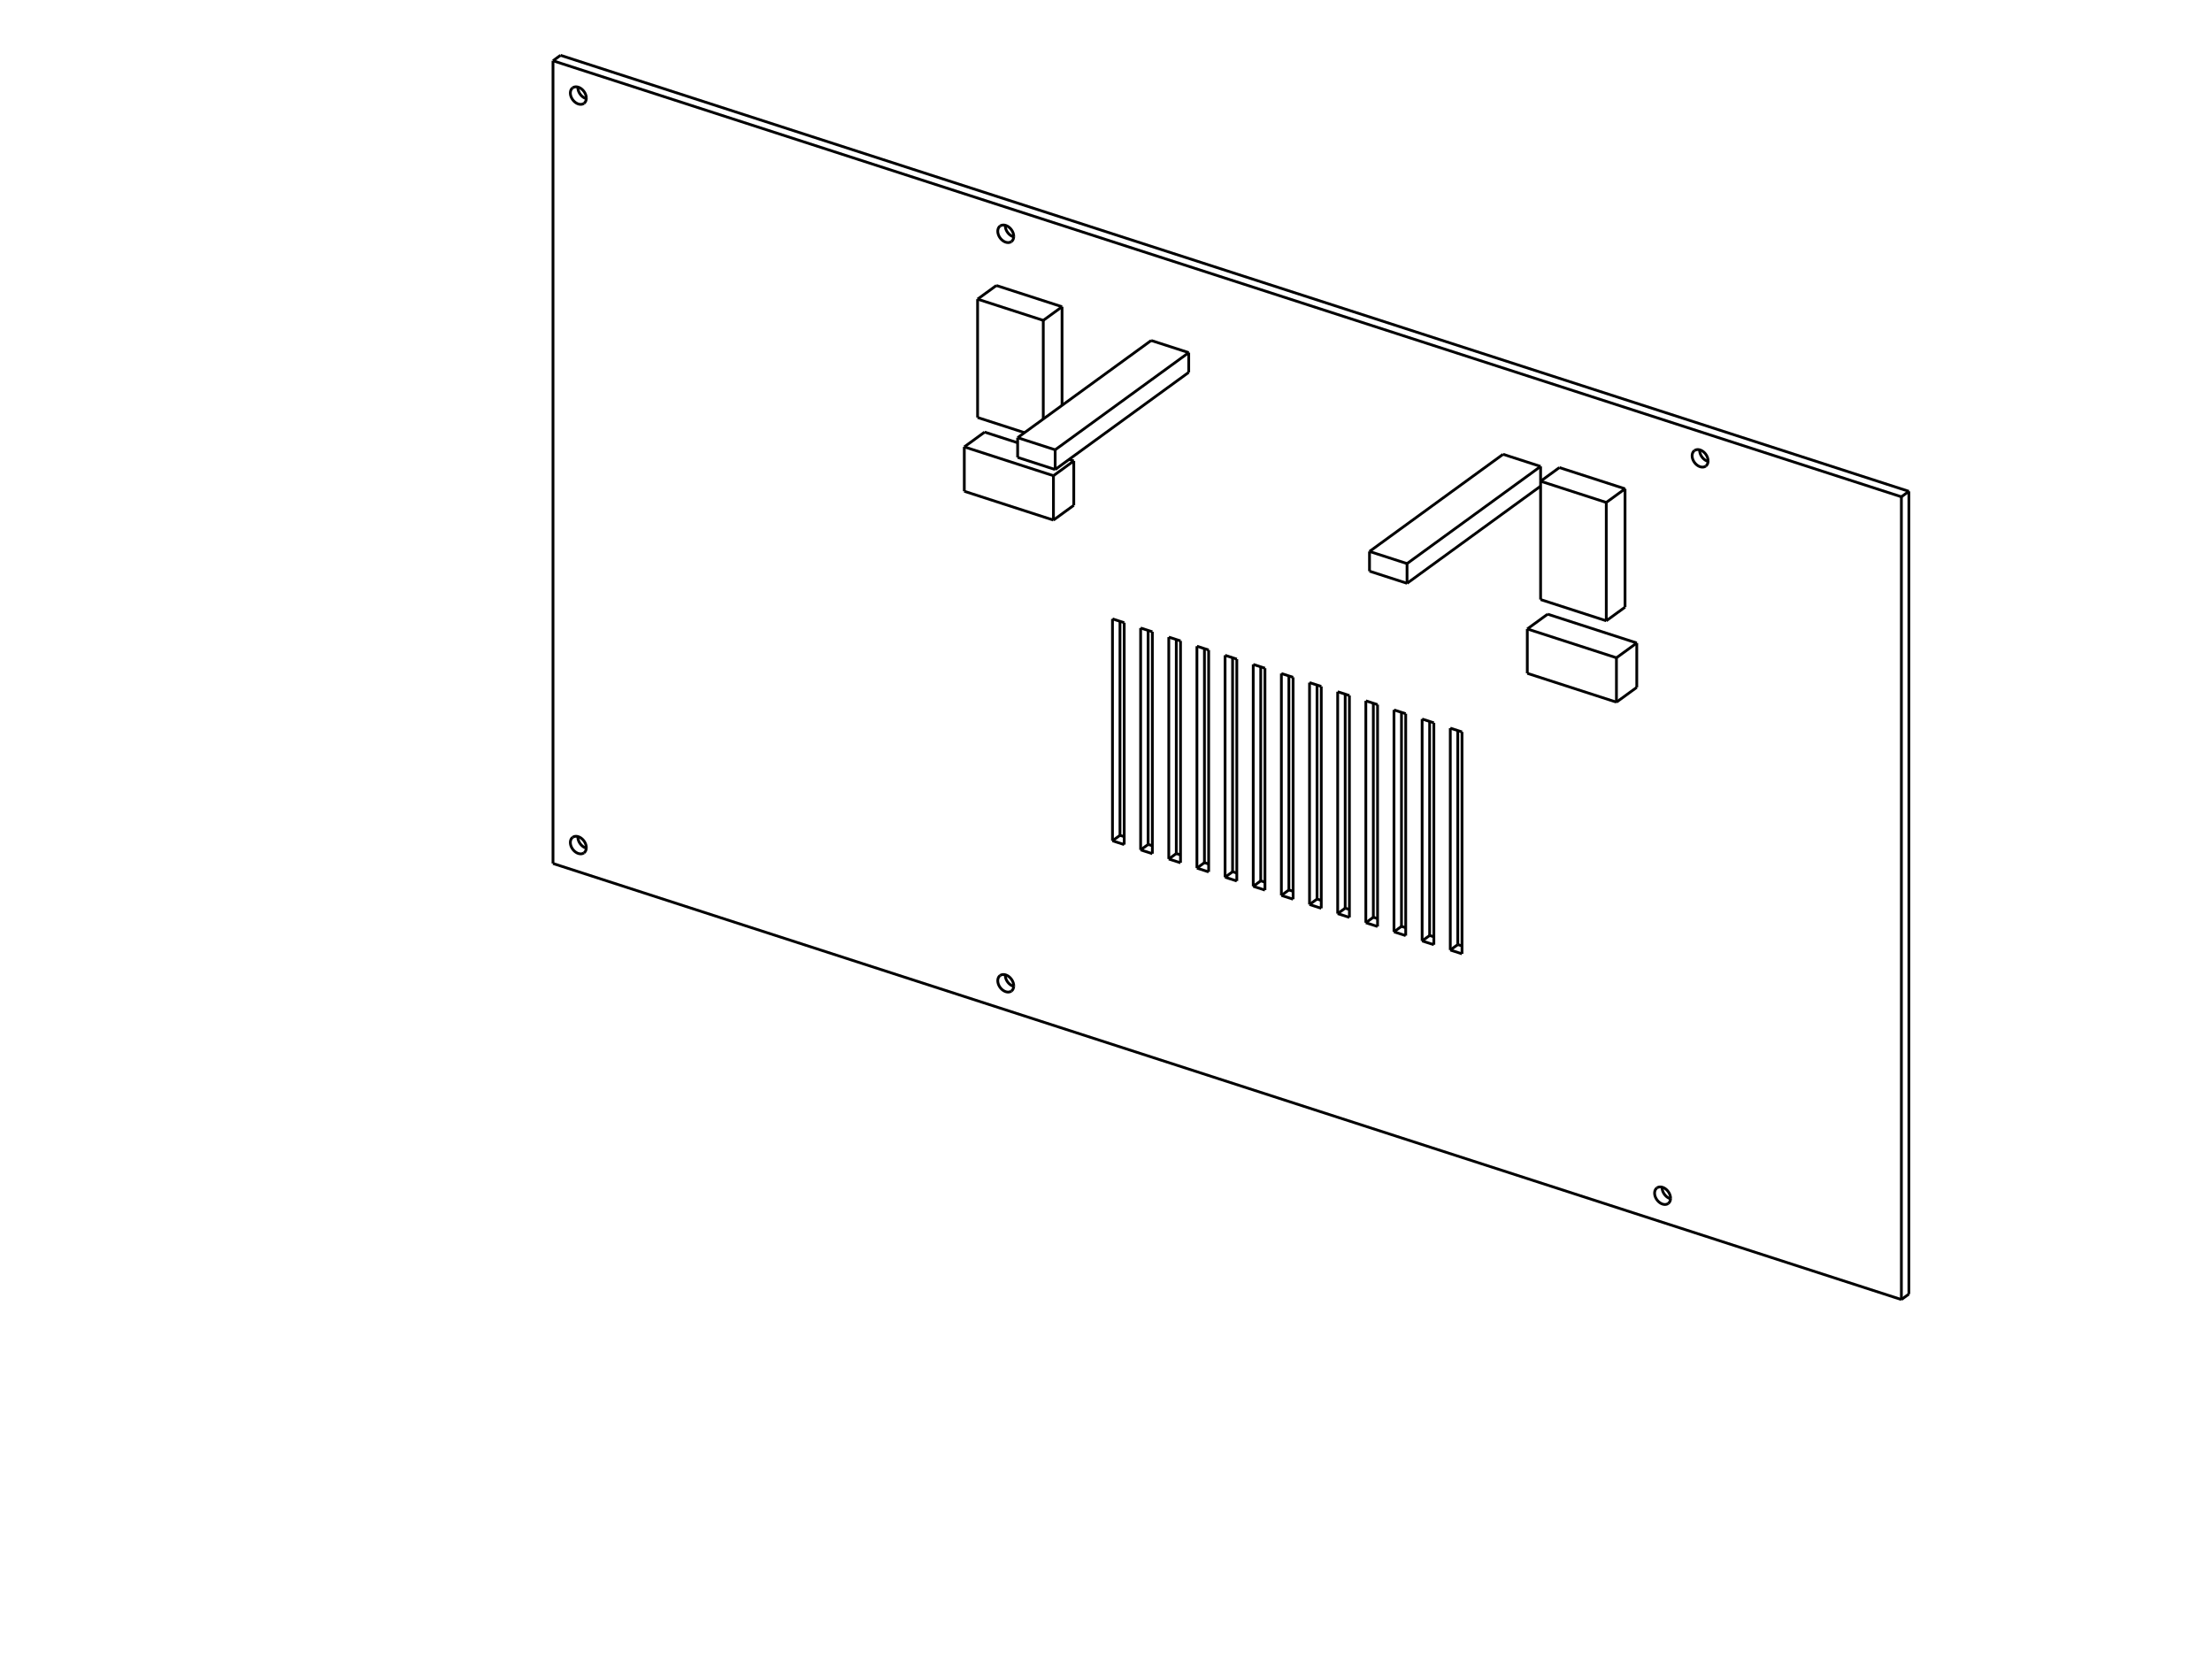
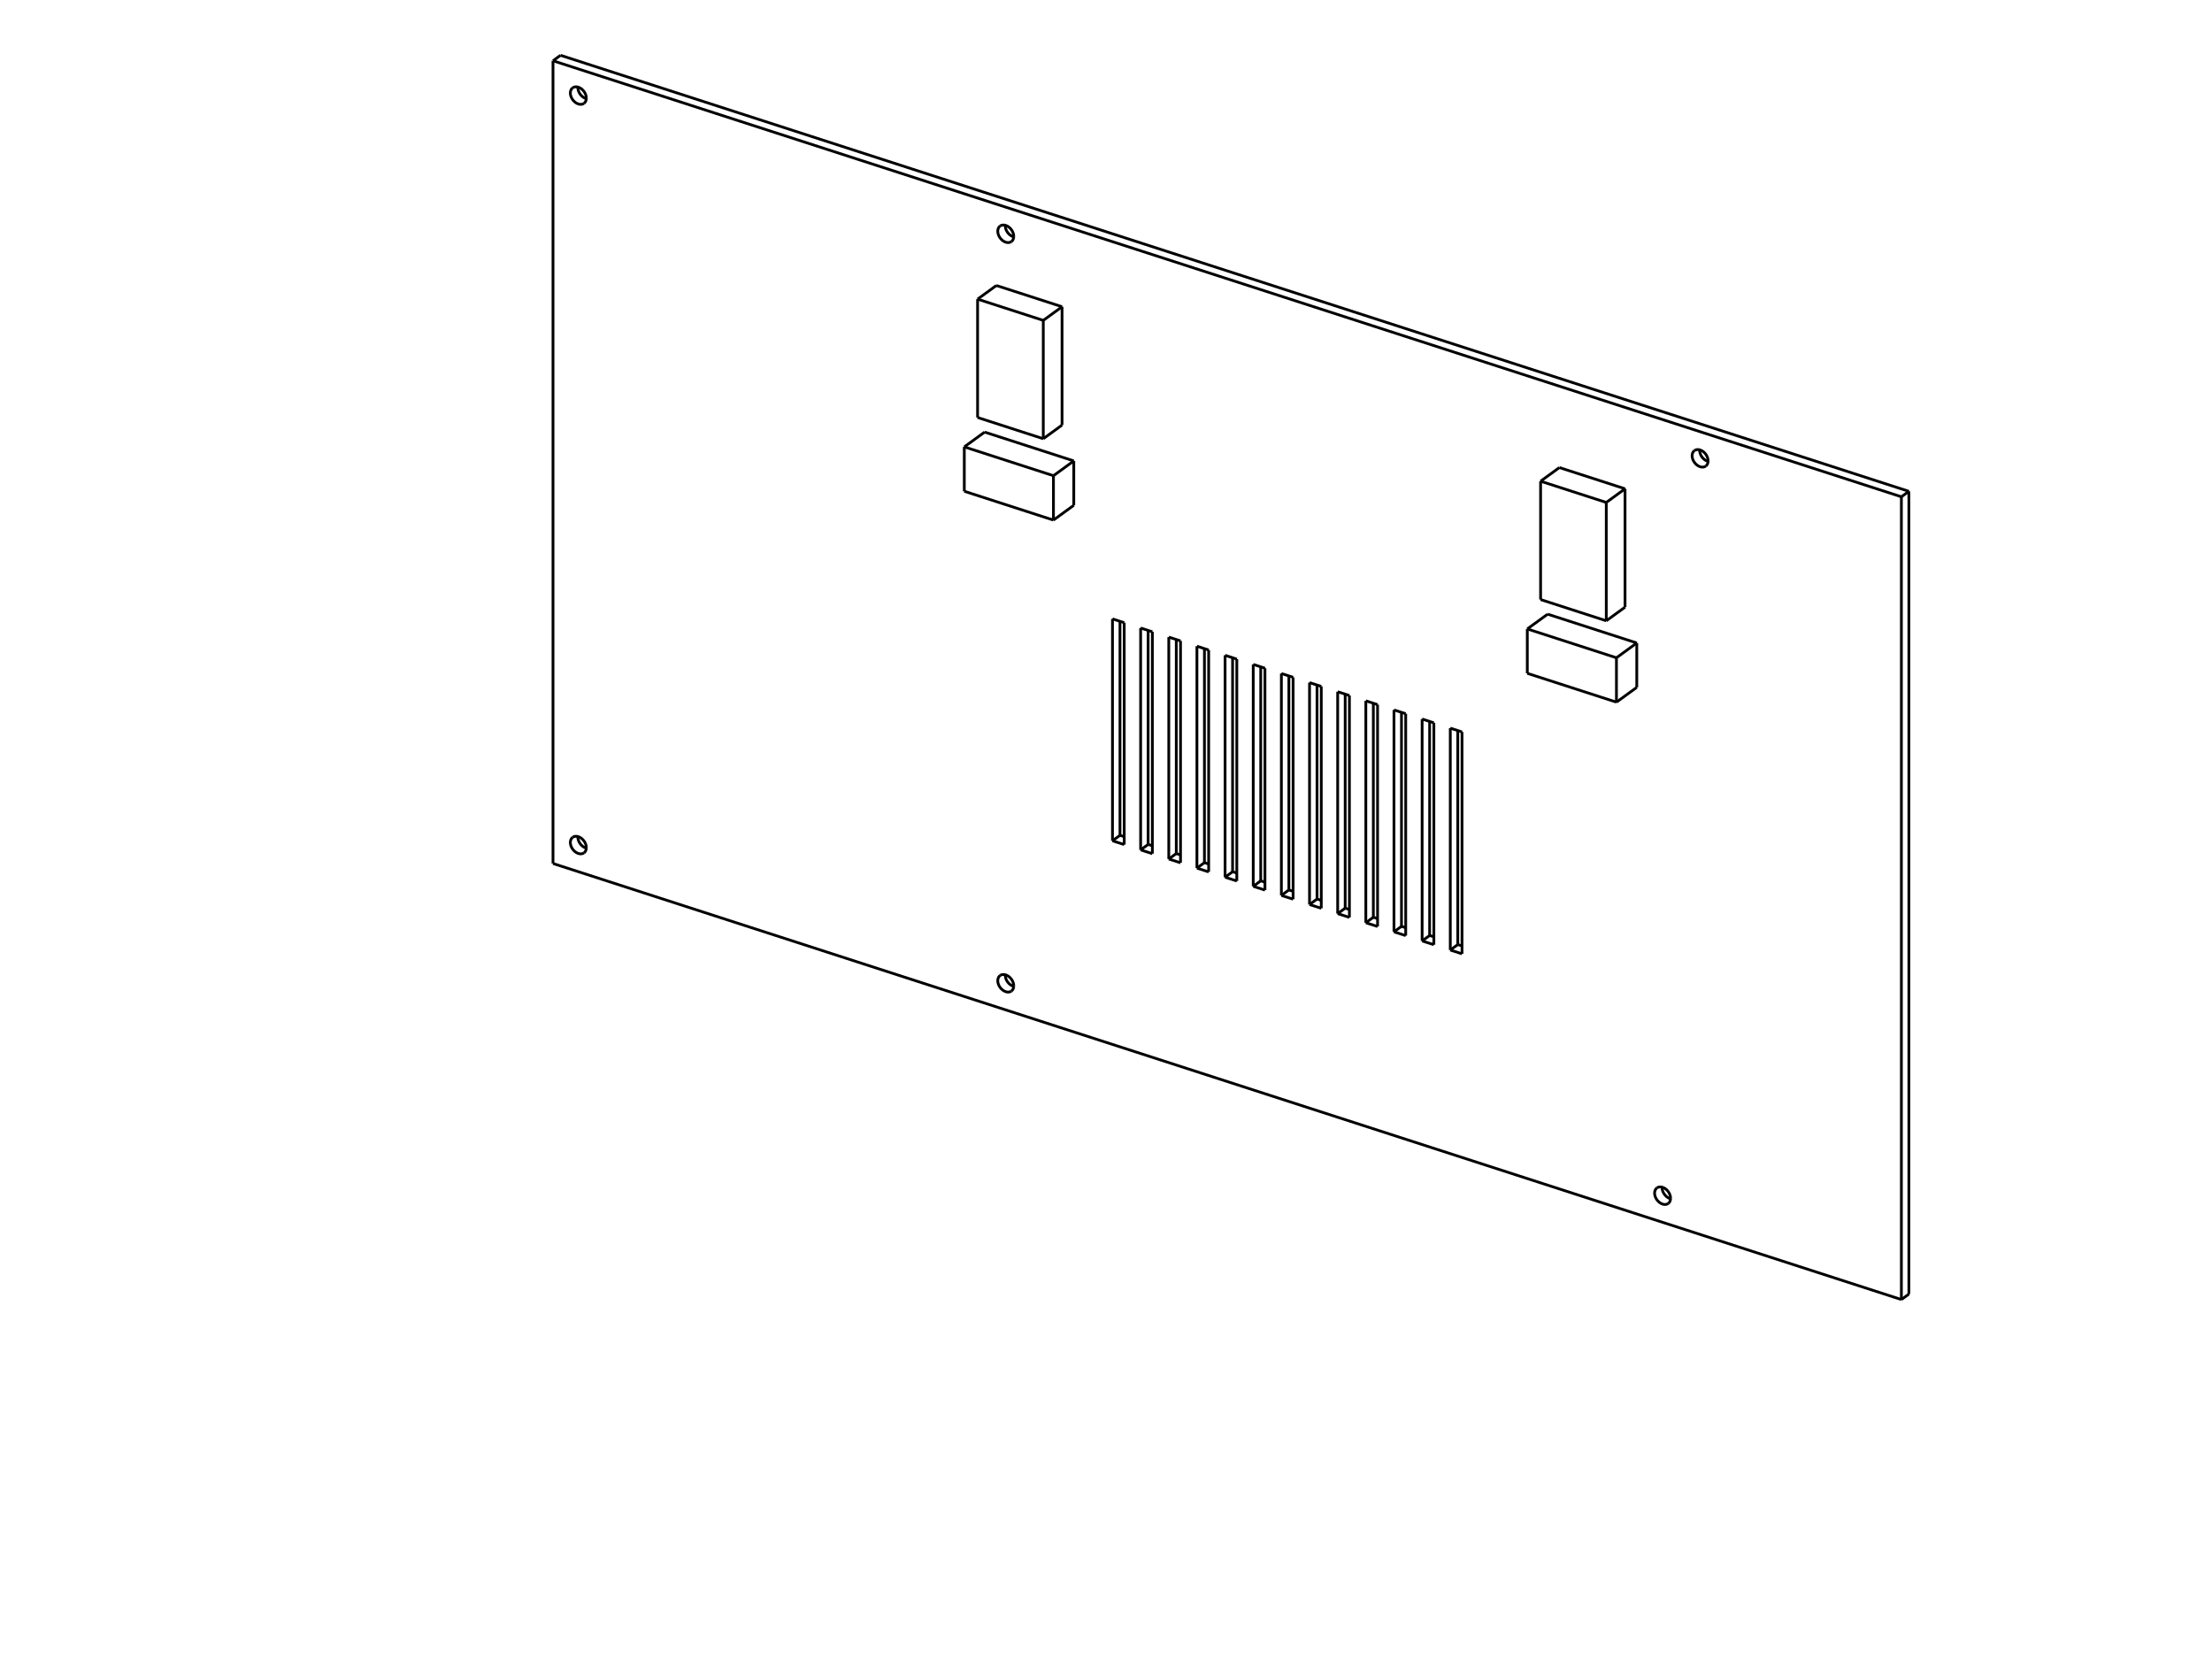
<svg xmlns="http://www.w3.org/2000/svg" width="800.0" height="600.0">
  <g transform="scale(2.039303, -2.039303)   translate(118.7908,-177.592)" stroke-width="0.49" fill="none">
    <g stroke="rgb(160,160,160)" fill="none" stroke-dasharray="0.49,0.49">

       </g>
    <g stroke="rgb(0,0,0)" fill="none">
      <path d="M-20.718,166.816 L-19.387,167.785 " />
      <path d="M-20.718,24.452 L-20.718,166.816 " />
      <path d="M-20.718,24.452 L218.413,-52.879 " />
      <path d="M218.413,-52.879 L219.744,-51.91 " />
      <path d="M-19.387,167.785 L219.744,90.454 " />
      <path d="M219.744,-51.91 L219.744,90.454 " />
      <path d="M-16.306,29.231 L-16.308,29.154 L-16.307,29.075 L-16.301,28.995 L-16.292,28.914 L-16.278,28.833 L-16.261,28.751 L-16.24,28.669 L-16.215,28.588 L-16.187,28.506 L-16.155,28.425 L-16.12,28.345 L-16.081,28.265 L-16.039,28.187 L-15.994,28.11 L-15.945,28.035 L-15.894,27.962 L-15.84,27.89 L-15.783,27.821 L-15.724,27.755 L-15.663,27.69 L-15.599,27.629 L-15.534,27.571 L-15.466,27.515 L-15.397,27.463 L-15.327,27.415 L-15.256,27.369 L-15.183,27.328 L-15.11,27.29 L-15.036,27.256 L-14.962,27.227 L-14.887,27.201 L-14.813,27.179 " />
      <path d="M59.494,4.719 L59.492,4.641 L59.493,4.563 L59.499,4.483 L59.508,4.402 L59.522,4.321 L59.539,4.239 L59.56,4.157 L59.584,4.075 L59.613,3.994 L59.645,3.913 L59.68,3.832 L59.719,3.753 L59.761,3.675 L59.806,3.598 L59.855,3.523 L59.906,3.45 L59.96,3.378 L60.017,3.309 L60.076,3.242 L60.137,3.178 L60.201,3.117 L60.266,3.058 L60.334,3.003 L60.402,2.951 L60.473,2.902 L60.544,2.857 L60.617,2.816 L60.69,2.778 L60.764,2.744 L60.838,2.714 L60.913,2.689 L60.987,2.667 " />
      <path d="M79.835,29.45 L79.835,67.402 " />
      <path d="M79.835,29.45 L80.584,29.207 " />
      <path d="M175.981,-32.951 L175.979,-33.028 L175.98,-33.107 L175.986,-33.187 L175.995,-33.268 L176.009,-33.349 L176.026,-33.431 L176.047,-33.512 L176.071,-33.594 L176.1,-33.676 L176.132,-33.757 L176.167,-33.837 L176.206,-33.917 L176.248,-33.995 L176.293,-34.072 L176.342,-34.147 L176.393,-34.22 L176.447,-34.291 L176.504,-34.361 L176.563,-34.427 L176.624,-34.491 L176.688,-34.553 L176.753,-34.611 L176.821,-34.667 L176.889,-34.719 L176.96,-34.767 L177.031,-34.812 L177.104,-34.854 L177.177,-34.892 L177.251,-34.925 L177.325,-34.955 L177.4,-34.981 L177.474,-35.003 " />
      <path d="M84.828,27.835 L84.828,65.787 " />
      <path d="M84.828,27.835 L85.576,27.593 " />
      <path d="M89.82,26.221 L89.82,64.173 " />
      <path d="M89.82,26.221 L90.569,25.979 " />
      <path d="M94.812,24.606 L94.812,62.559 " />
      <path d="M94.812,24.606 L95.561,24.364 " />
      <path d="M99.804,22.992 L99.804,60.944 " />
      <path d="M99.804,22.992 L100.553,22.75 " />
      <path d="M104.797,21.378 L104.797,59.33 " />
      <path d="M104.797,21.378 L105.546,21.135 " />
      <path d="M109.789,19.763 L109.789,57.715 " />
      <path d="M109.789,19.763 L110.538,19.521 " />
      <path d="M114.781,18.149 L114.781,56.101 " />
      <path d="M114.781,18.149 L115.53,17.907 " />
      <path d="M119.774,16.534 L119.774,54.486 " />
      <path d="M119.774,16.534 L120.522,16.292 " />
      <path d="M124.766,14.92 L124.766,52.872 " />
      <path d="M124.766,14.92 L125.515,14.678 " />
      <path d="M129.758,13.305 L129.758,51.258 " />
      <path d="M129.758,13.305 L130.507,13.063 " />
      <path d="M134.751,11.691 L134.751,49.643 " />
      <path d="M134.751,11.691 L135.499,11.449 " />
      <path d="M139.743,10.077 L139.743,48.029 " />
      <path d="M139.743,10.077 L140.492,9.834 " />
      <path d="M-16.306,162.151 L-16.308,162.074 L-16.307,161.995 L-16.301,161.915 L-16.292,161.834 L-16.278,161.753 L-16.261,161.671 L-16.24,161.59 L-16.215,161.508 L-16.187,161.426 L-16.155,161.345 L-16.12,161.265 L-16.081,161.185 L-16.039,161.107 L-15.994,161.03 L-15.945,160.955 L-15.894,160.882 L-15.84,160.811 L-15.783,160.741 L-15.724,160.675 L-15.663,160.611 L-15.599,160.549 L-15.534,160.491 L-15.466,160.435 L-15.397,160.383 L-15.327,160.335 L-15.256,160.29 L-15.183,160.248 L-15.11,160.21 L-15.036,160.177 L-14.962,160.147 L-14.887,160.121 L-14.813,160.099 " />
      <path d="M59.494,137.639 L59.492,137.562 L59.493,137.483 L59.499,137.403 L59.508,137.322 L59.522,137.241 L59.539,137.159 L59.56,137.077 L59.584,136.995 L59.613,136.914 L59.645,136.833 L59.68,136.753 L59.719,136.673 L59.761,136.595 L59.806,136.518 L59.855,136.443 L59.906,136.37 L59.96,136.298 L60.017,136.229 L60.076,136.162 L60.137,136.098 L60.201,136.037 L60.266,135.979 L60.334,135.923 L60.402,135.871 L60.473,135.823 L60.544,135.777 L60.617,135.736 L60.69,135.698 L60.764,135.664 L60.838,135.635 L60.913,135.609 L60.987,135.587 " />
      <path d="M182.637,97.817 L182.635,97.739 L182.637,97.661 L182.642,97.581 L182.652,97.5 L182.665,97.419 L182.682,97.337 L182.703,97.255 L182.728,97.173 L182.756,97.092 L182.788,97.011 L182.823,96.93 L182.862,96.851 L182.904,96.773 L182.95,96.696 L182.998,96.621 L183.049,96.547 L183.103,96.476 L183.16,96.407 L183.219,96.34 L183.281,96.276 L183.344,96.215 L183.41,96.156 L183.477,96.101 L183.546,96.049 L183.616,96 L183.688,95.955 L183.76,95.914 L183.833,95.876 L183.907,95.842 L183.982,95.812 L184.056,95.787 L184.13,95.765 " />
      <path d="M-20.718,166.816 L218.413,89.486 " />
      <path d="M218.413,89.486 L219.744,90.454 " />
      <path d="M218.413,-52.879 L218.413,89.486 " />
      <path d="M-14.81,27.263 L-14.814,27.374 L-14.826,27.487 L-14.845,27.6 L-14.871,27.715 L-14.905,27.829 L-14.946,27.943 L-14.994,28.056 L-15.049,28.166 L-15.11,28.275 L-15.177,28.38 L-15.25,28.482 L-15.328,28.58 L-15.411,28.673 L-15.498,28.761 L-15.589,28.843 L-15.684,28.919 L-15.781,28.989 L-15.881,29.052 L-15.983,29.107 L-16.086,29.155 L-16.19,29.196 L-16.294,29.228 L-16.398,29.252 L-16.45,29.261 L-16.501,29.268 L-16.552,29.273 L-16.602,29.276 L-16.652,29.276 L-16.702,29.275 L-16.75,29.271 L-16.798,29.265 L-16.845,29.257 L-16.892,29.248 L-16.937,29.236 L-16.982,29.222 L-17.025,29.205 L-17.068,29.187 L-17.109,29.167 L-17.149,29.145 L-17.188,29.121 L-17.225,29.095 " />
      <path d="M-17.225,29.095 L-17.273,29.058 L-17.318,29.018 L-17.361,28.974 L-17.401,28.927 L-17.438,28.877 L-17.472,28.825 L-17.504,28.77 L-17.532,28.712 L-17.557,28.652 L-17.579,28.59 L-17.597,28.526 L-17.612,28.459 L-17.624,28.391 L-17.633,28.322 L-17.638,28.251 L-17.639,28.178 L-17.638,28.105 L-17.633,28.03 L-17.624,27.955 L-17.612,27.879 L-17.597,27.803 L-17.579,27.727 L-17.557,27.651 L-17.532,27.575 L-17.504,27.499 L-17.472,27.423 L-17.438,27.349 L-17.401,27.275 L-17.361,27.203 L-17.318,27.131 L-17.273,27.061 L-17.225,26.993 L-17.175,26.927 L-17.122,26.862 L-17.068,26.799 L-17.011,26.739 L-16.952,26.681 L-16.892,26.625 L-16.83,26.573 L-16.766,26.522 L-16.702,26.475 L-16.636,26.431 L-16.569,26.39 L-16.501,26.352 L-16.433,26.317 L-16.364,26.286 L-16.294,26.258 L-16.225,26.234 L-16.156,26.214 L-16.086,26.197 L-16.017,26.183 L-15.949,26.174 L-15.881,26.168 L-15.814,26.165 L-15.748,26.167 L-15.684,26.172 L-15.62,26.181 L-15.558,26.194 L-15.498,26.211 L-15.439,26.231 L-15.382,26.254 L-15.328,26.282 L-15.275,26.312 L-15.225,26.346 " />
      <path d="M-15.225,26.346 L-15.177,26.384 L-15.132,26.424 L-15.089,26.468 L-15.049,26.515 L-15.012,26.564 L-14.978,26.617 L-14.946,26.672 L-14.918,26.729 L-14.893,26.789 L-14.871,26.852 L-14.853,26.916 L-14.838,26.982 L-14.826,27.05 L-14.817,27.12 L-14.812,27.191 L-14.81,27.263 " />
      <path d="M60.989,2.751 L60.985,2.862 L60.974,2.974 L60.955,3.088 L60.928,3.202 L60.895,3.317 L60.853,3.431 L60.806,3.543 L60.751,3.654 L60.69,3.763 L60.623,3.868 L60.55,3.97 L60.472,4.068 L60.389,4.161 L60.302,4.249 L60.211,4.331 L60.116,4.407 L60.018,4.477 L59.918,4.54 L59.817,4.595 L59.713,4.643 L59.61,4.684 L59.505,4.716 L59.402,4.74 L59.35,4.749 L59.299,4.756 L59.248,4.761 L59.198,4.763 L59.148,4.764 L59.098,4.762 L59.05,4.759 L59.002,4.753 L58.954,4.745 L58.908,4.735 L58.863,4.723 L58.818,4.709 L58.775,4.693 L58.732,4.675 L58.691,4.655 L58.651,4.633 L58.612,4.609 L58.575,4.583 " />
      <path d="M58.575,4.583 L58.527,4.546 L58.481,4.505 L58.439,4.462 L58.399,4.415 L58.362,4.365 L58.327,4.313 L58.296,4.258 L58.268,4.2 L58.243,4.14 L58.221,4.078 L58.203,4.014 L58.187,3.947 L58.176,3.879 L58.167,3.81 L58.162,3.738 L58.16,3.666 L58.162,3.593 L58.167,3.518 L58.176,3.443 L58.187,3.367 L58.203,3.291 L58.221,3.215 L58.243,3.139 L58.268,3.062 L58.296,2.987 L58.327,2.911 L58.362,2.837 L58.399,2.763 L58.439,2.69 L58.481,2.619 L58.527,2.549 L58.575,2.481 L58.625,2.414 L58.677,2.35 L58.732,2.287 L58.789,2.227 L58.848,2.169 L58.908,2.113 L58.97,2.06 L59.034,2.01 L59.098,1.963 L59.164,1.919 L59.231,1.878 L59.299,1.84 L59.367,1.805 L59.436,1.774 L59.505,1.746 L59.575,1.722 L59.644,1.701 L59.713,1.684 L59.782,1.671 L59.851,1.661 L59.918,1.655 L59.985,1.653 L60.051,1.655 L60.116,1.66 L60.18,1.669 L60.242,1.682 L60.302,1.698 L60.361,1.718 L60.417,1.742 L60.472,1.769 L60.525,1.8 L60.575,1.834 " />
      <path d="M60.575,1.834 L60.623,1.871 L60.668,1.912 L60.711,1.956 L60.751,2.002 L60.788,2.052 L60.822,2.104 L60.853,2.16 L60.882,2.217 L60.907,2.277 L60.928,2.339 L60.947,2.404 L60.962,2.47 L60.974,2.538 L60.982,2.608 L60.988,2.679 L60.989,2.751 " />
      <path d="M78.504,28.481 L78.504,67.832 " />
      <path d="M78.504,28.481 L80.584,27.808 " />
      <path d="M80.584,27.808 L80.584,67.16 " />
      <path d="M78.504,67.832 L80.584,67.16 " />
      <path d="M177.476,-34.918 L177.472,-34.808 L177.461,-34.695 L177.442,-34.582 L177.415,-34.467 L177.382,-34.353 L177.341,-34.239 L177.293,-34.126 L177.238,-34.015 L177.177,-33.907 L177.11,-33.802 L177.037,-33.7 L176.959,-33.602 L176.876,-33.509 L176.789,-33.421 L176.698,-33.339 L176.603,-33.263 L176.506,-33.193 L176.406,-33.13 L176.304,-33.075 L176.2,-33.026 L176.097,-32.986 L175.992,-32.954 L175.889,-32.93 L175.837,-32.921 L175.786,-32.914 L175.735,-32.909 L175.685,-32.906 L175.635,-32.906 L175.585,-32.907 L175.537,-32.911 L175.489,-32.917 L175.441,-32.924 L175.395,-32.934 L175.35,-32.946 L175.305,-32.96 L175.262,-32.976 L175.219,-32.994 L175.178,-33.015 L175.138,-33.037 L175.099,-33.061 L175.062,-33.086 " />
      <path d="M175.062,-33.086 L175.014,-33.124 L174.968,-33.164 L174.926,-33.208 L174.886,-33.255 L174.849,-33.304 L174.814,-33.357 L174.783,-33.412 L174.755,-33.47 L174.73,-33.53 L174.708,-33.592 L174.69,-33.656 L174.675,-33.722 L174.663,-33.79 L174.654,-33.86 L174.649,-33.931 L174.647,-34.004 L174.649,-34.077 L174.654,-34.152 L174.663,-34.227 L174.675,-34.302 L174.69,-34.379 L174.708,-34.455 L174.73,-34.531 L174.755,-34.607 L174.783,-34.683 L174.814,-34.758 L174.849,-34.833 L174.886,-34.907 L174.926,-34.979 L174.968,-35.051 L175.014,-35.12 L175.062,-35.189 L175.112,-35.255 L175.165,-35.32 L175.219,-35.383 L175.276,-35.443 L175.335,-35.501 L175.395,-35.556 L175.457,-35.609 L175.521,-35.659 L175.585,-35.707 L175.651,-35.751 L175.718,-35.792 L175.786,-35.83 L175.854,-35.864 L175.923,-35.896 L175.992,-35.923 L176.062,-35.948 L176.131,-35.968 L176.2,-35.985 L176.269,-35.999 L176.338,-36.008 L176.406,-36.014 L176.472,-36.016 L176.538,-36.015 L176.603,-36.01 L176.667,-36 L176.729,-35.988 L176.789,-35.971 L176.848,-35.951 L176.904,-35.928 L176.959,-35.9 L177.012,-35.87 L177.062,-35.836 " />
      <path d="M177.062,-35.836 L177.11,-35.798 L177.155,-35.758 L177.198,-35.714 L177.238,-35.667 L177.275,-35.618 L177.309,-35.565 L177.341,-35.51 L177.369,-35.453 L177.394,-35.393 L177.415,-35.33 L177.434,-35.266 L177.449,-35.2 L177.461,-35.132 L177.47,-35.062 L177.475,-34.991 L177.476,-34.918 " />
      <path d="M83.496,26.867 L83.496,66.218 " />
      <path d="M83.496,26.867 L85.576,26.194 " />
      <path d="M85.576,26.194 L85.576,65.545 " />
      <path d="M83.496,66.218 L85.576,65.545 " />
      <path d="M88.489,25.252 L88.489,64.603 " />
      <path d="M88.489,25.252 L90.569,24.579 " />
      <path d="M90.569,24.579 L90.569,63.931 " />
      <path d="M88.489,64.603 L90.569,63.931 " />
      <path d="M93.481,23.638 L93.481,62.989 " />
      <path d="M93.481,23.638 L95.561,22.965 " />
      <path d="M95.561,22.965 L95.561,62.316 " />
      <path d="M93.481,62.989 L95.561,62.316 " />
      <path d="M98.473,22.023 L98.473,61.375 " />
      <path d="M98.473,22.023 L100.553,21.351 " />
      <path d="M100.553,21.351 L100.553,60.702 " />
      <path d="M98.473,61.375 L100.553,60.702 " />
      <path d="M103.465,20.409 L103.465,59.76 " />
      <path d="M103.465,20.409 L105.546,19.736 " />
      <path d="M105.546,19.736 L105.546,59.088 " />
      <path d="M103.465,59.76 L105.546,59.088 " />
      <path d="M108.458,18.794 L108.458,58.146 " />
      <path d="M108.458,18.794 L110.538,18.122 " />
      <path d="M110.538,18.122 L110.538,57.473 " />
      <path d="M108.458,58.146 L110.538,57.473 " />
      <path d="M113.45,17.18 L113.45,56.531 " />
      <path d="M113.45,17.18 L115.53,16.507 " />
      <path d="M115.53,16.507 L115.53,55.859 " />
      <path d="M113.45,56.531 L115.53,55.859 " />
      <path d="M118.442,15.566 L118.442,54.917 " />
      <path d="M118.442,15.566 L120.522,14.893 " />
      <path d="M120.522,14.893 L120.522,54.244 " />
      <path d="M118.442,54.917 L120.522,54.244 " />
      <path d="M123.435,13.951 L123.435,53.303 " />
      <path d="M123.435,13.951 L125.515,13.279 " />
      <path d="M125.515,13.279 L125.515,52.63 " />
      <path d="M123.435,53.303 L125.515,52.63 " />
      <path d="M128.427,12.337 L128.427,51.688 " />
      <path d="M128.427,12.337 L130.507,11.664 " />
      <path d="M130.507,11.664 L130.507,51.016 " />
      <path d="M128.427,51.688 L130.507,51.016 " />
      <path d="M133.419,10.722 L133.419,50.074 " />
      <path d="M133.419,10.722 L135.499,10.05 " />
      <path d="M135.499,10.05 L135.499,49.401 " />
      <path d="M133.419,50.074 L135.499,49.401 " />
      <path d="M138.412,9.108 L138.412,48.459 " />
      <path d="M138.412,9.108 L140.492,8.435 " />
      <path d="M140.492,8.435 L140.492,47.787 " />
      <path d="M138.412,48.459 L140.492,47.787 " />
-       <path d="M55.831,100.961 L61.683,99.069 " />
-       <path d="M70.807,96.118 L71.64,95.849 " />
+       <path d="M55.831,100.961 L71.64,95.849 " />
      <path d="M71.64,87.979 L71.64,95.849 " />
      <path d="M-14.81,160.184 L-14.814,160.294 L-14.826,160.407 L-14.845,160.52 L-14.871,160.635 L-14.905,160.749 L-14.946,160.863 L-14.994,160.976 L-15.049,161.087 L-15.11,161.195 L-15.177,161.3 L-15.25,161.402 L-15.328,161.5 L-15.411,161.593 L-15.498,161.681 L-15.589,161.763 L-15.684,161.839 L-15.781,161.909 L-15.881,161.972 L-15.983,162.028 L-16.086,162.076 L-16.19,162.116 L-16.294,162.148 L-16.398,162.172 L-16.45,162.181 L-16.501,162.188 L-16.552,162.193 L-16.602,162.196 L-16.652,162.196 L-16.702,162.195 L-16.75,162.191 L-16.798,162.185 L-16.845,162.178 L-16.892,162.168 L-16.937,162.156 L-16.982,162.142 L-17.025,162.126 L-17.068,162.108 L-17.109,162.087 L-17.149,162.065 L-17.188,162.041 L-17.225,162.016 " />
      <path d="M-17.225,162.016 L-17.273,161.978 L-17.318,161.938 L-17.361,161.894 L-17.401,161.847 L-17.438,161.798 L-17.472,161.745 L-17.504,161.69 L-17.532,161.632 L-17.557,161.572 L-17.579,161.51 L-17.597,161.446 L-17.612,161.38 L-17.624,161.312 L-17.633,161.242 L-17.638,161.171 L-17.639,161.098 L-17.638,161.025 L-17.633,160.95 L-17.624,160.875 L-17.612,160.8 L-17.597,160.723 L-17.579,160.647 L-17.557,160.571 L-17.532,160.495 L-17.504,160.419 L-17.472,160.344 L-17.438,160.269 L-17.401,160.195 L-17.361,160.123 L-17.318,160.051 L-17.273,159.982 L-17.225,159.913 L-17.175,159.847 L-17.122,159.782 L-17.068,159.719 L-17.011,159.659 L-16.952,159.601 L-16.892,159.546 L-16.83,159.493 L-16.766,159.443 L-16.702,159.395 L-16.636,159.351 L-16.569,159.31 L-16.501,159.272 L-16.433,159.238 L-16.364,159.206 L-16.294,159.179 L-16.225,159.154 L-16.156,159.134 L-16.086,159.117 L-16.017,159.103 L-15.949,159.094 L-15.881,159.088 L-15.814,159.086 L-15.748,159.087 L-15.684,159.092 L-15.62,159.102 L-15.558,159.114 L-15.498,159.131 L-15.439,159.151 L-15.382,159.174 L-15.328,159.202 L-15.275,159.232 L-15.225,159.266 " />
      <path d="M-15.225,159.266 L-15.177,159.304 L-15.132,159.344 L-15.089,159.388 L-15.049,159.435 L-15.012,159.484 L-14.978,159.537 L-14.946,159.592 L-14.918,159.649 L-14.893,159.709 L-14.871,159.772 L-14.853,159.836 L-14.838,159.902 L-14.826,159.97 L-14.817,160.04 L-14.812,160.111 L-14.81,160.184 " />
      <path d="M57.911,126.96 L69.559,123.193 " />
-       <path d="M69.559,105.704 L69.559,123.193 " />
+       <path d="M69.559,102.206 L69.559,123.193 " />
      <path d="M60.989,135.671 L60.985,135.782 L60.974,135.894 L60.955,136.008 L60.928,136.123 L60.895,136.237 L60.853,136.351 L60.806,136.464 L60.751,136.574 L60.69,136.683 L60.623,136.788 L60.55,136.89 L60.472,136.988 L60.389,137.081 L60.302,137.169 L60.211,137.251 L60.116,137.327 L60.018,137.397 L59.918,137.46 L59.817,137.515 L59.713,137.563 L59.61,137.604 L59.505,137.636 L59.402,137.66 L59.35,137.669 L59.299,137.676 L59.248,137.681 L59.198,137.684 L59.148,137.684 L59.098,137.683 L59.05,137.679 L59.002,137.673 L58.954,137.665 L58.908,137.655 L58.863,137.644 L58.818,137.629 L58.775,137.613 L58.732,137.595 L58.691,137.575 L58.651,137.553 L58.612,137.529 L58.575,137.503 " />
      <path d="M58.575,137.503 L58.527,137.466 L58.481,137.425 L58.439,137.382 L58.399,137.335 L58.362,137.285 L58.327,137.233 L58.296,137.178 L58.268,137.12 L58.243,137.06 L58.221,136.998 L58.203,136.934 L58.187,136.867 L58.176,136.799 L58.167,136.73 L58.162,136.659 L58.16,136.586 L58.162,136.513 L58.167,136.438 L58.176,136.363 L58.187,136.287 L58.203,136.211 L58.221,136.135 L58.243,136.059 L58.268,135.982 L58.296,135.907 L58.327,135.831 L58.362,135.757 L58.399,135.683 L58.439,135.611 L58.481,135.539 L58.527,135.469 L58.575,135.401 L58.625,135.334 L58.677,135.27 L58.732,135.207 L58.789,135.147 L58.848,135.089 L58.908,135.033 L58.97,134.98 L59.034,134.93 L59.098,134.883 L59.164,134.839 L59.231,134.798 L59.299,134.76 L59.367,134.725 L59.436,134.694 L59.505,134.666 L59.575,134.642 L59.644,134.622 L59.713,134.605 L59.782,134.591 L59.851,134.582 L59.918,134.576 L59.985,134.573 L60.051,134.575 L60.116,134.58 L60.18,134.589 L60.242,134.602 L60.302,134.619 L60.361,134.639 L60.417,134.662 L60.472,134.689 L60.525,134.72 L60.575,134.754 " />
      <path d="M60.575,134.754 L60.623,134.792 L60.668,134.832 L60.711,134.876 L60.751,134.923 L60.788,134.972 L60.822,135.025 L60.853,135.08 L60.882,135.137 L60.907,135.197 L60.928,135.26 L60.947,135.324 L60.962,135.39 L60.974,135.458 L60.982,135.528 L60.988,135.599 L60.989,135.671 " />
      <path d="M155.677,68.673 L171.486,63.561 " />
      <path d="M171.486,55.691 L171.486,63.561 " />
-       <path d="M85.368,117.207 L92.025,115.054 " />
-       <path d="M92.025,111.556 L92.025,115.054 " />
      <path d="M157.757,94.672 L169.405,90.905 " />
      <path d="M169.405,69.918 L169.405,90.905 " />
-       <path d="M147.772,97.026 L154.429,94.874 " />
-       <path d="M154.429,92.25 L154.429,94.874 " />
      <path d="M184.133,95.849 L184.129,95.96 L184.117,96.072 L184.098,96.186 L184.072,96.3 L184.038,96.415 L183.997,96.529 L183.949,96.641 L183.894,96.752 L183.833,96.861 L183.766,96.966 L183.694,97.068 L183.616,97.166 L183.533,97.259 L183.445,97.347 L183.354,97.429 L183.26,97.505 L183.162,97.575 L183.062,97.637 L182.96,97.693 L182.857,97.741 L182.753,97.781 L182.649,97.814 L182.545,97.838 L182.494,97.847 L182.442,97.854 L182.391,97.859 L182.341,97.861 L182.291,97.862 L182.242,97.86 L182.193,97.857 L182.145,97.851 L182.098,97.843 L182.051,97.833 L182.006,97.821 L181.961,97.807 L181.918,97.791 L181.876,97.773 L181.834,97.753 L181.794,97.731 L181.756,97.707 L181.718,97.681 " />
      <path d="M181.718,97.681 L181.67,97.644 L181.625,97.603 L181.582,97.56 L181.542,97.513 L181.505,97.463 L181.471,97.411 L181.44,97.356 L181.411,97.298 L181.386,97.238 L181.365,97.176 L181.346,97.111 L181.331,97.045 L181.319,96.977 L181.311,96.907 L181.305,96.836 L181.304,96.764 L181.305,96.69 L181.311,96.616 L181.319,96.541 L181.331,96.465 L181.346,96.389 L181.365,96.313 L181.386,96.236 L181.411,96.16 L181.44,96.084 L181.471,96.009 L181.505,95.935 L181.542,95.861 L181.582,95.788 L181.625,95.717 L181.67,95.647 L181.718,95.579 L181.768,95.512 L181.821,95.448 L181.876,95.385 L181.932,95.325 L181.991,95.267 L182.051,95.211 L182.113,95.158 L182.177,95.108 L182.242,95.061 L182.308,95.017 L182.375,94.976 L182.442,94.938 L182.511,94.903 L182.58,94.872 L182.649,94.844 L182.718,94.82 L182.788,94.799 L182.857,94.782 L182.926,94.769 L182.994,94.759 L183.062,94.753 L183.129,94.751 L183.195,94.753 L183.26,94.758 L183.323,94.767 L183.385,94.78 L183.445,94.796 L183.504,94.816 L183.561,94.84 L183.616,94.867 L183.668,94.898 L183.718,94.932 " />
      <path d="M183.718,94.932 L183.766,94.969 L183.812,95.01 L183.854,95.054 L183.894,95.1 L183.931,95.15 L183.966,95.202 L183.997,95.257 L184.025,95.315 L184.05,95.375 L184.072,95.437 L184.09,95.502 L184.106,95.568 L184.117,95.636 L184.126,95.706 L184.131,95.777 L184.133,95.849 " />
      <path d="M78.504,28.481 L79.835,29.45 " />
      <path d="M83.496,26.867 L84.828,27.835 " />
      <path d="M88.489,25.252 L89.82,26.221 " />
      <path d="M93.481,23.638 L94.812,24.606 " />
      <path d="M98.473,22.023 L99.804,22.992 " />
      <path d="M103.465,20.409 L104.797,21.378 " />
      <path d="M108.458,18.794 L109.789,19.763 " />
      <path d="M113.45,17.18 L114.781,18.149 " />
      <path d="M118.442,15.566 L119.774,16.534 " />
      <path d="M123.435,13.951 L124.766,14.92 " />
      <path d="M128.427,12.337 L129.758,13.305 " />
      <path d="M133.419,10.722 L134.751,11.691 " />
      <path d="M138.412,9.108 L139.743,10.077 " />
      <path d="M52.225,98.338 L55.831,100.961 " />
      <path d="M52.225,90.468 L52.225,98.338 " />
      <path d="M52.225,98.338 L68.034,93.226 " />
      <path d="M68.034,93.226 L71.64,95.849 " />
      <path d="M52.225,90.468 L68.034,85.355 " />
      <path d="M68.034,85.355 L71.64,87.979 " />
      <path d="M68.034,85.355 L68.034,93.226 " />
      <path d="M54.582,124.539 L57.911,126.96 " />
      <path d="M54.582,103.551 L54.582,124.539 " />
      <path d="M54.582,124.539 L66.231,120.772 " />
      <path d="M66.231,120.772 L69.559,123.193 " />
-       <path d="M54.582,103.551 L62.903,100.861 " />
-       <path d="M66.231,103.282 L66.231,120.772 " />
+       <path d="M54.582,103.551 L66.231,99.784 " />
+       <path d="M66.231,99.784 L69.559,102.206 " />
+       <path d="M66.231,99.784 L66.231,120.772 " />
      <path d="M152.071,66.05 L155.677,68.673 " />
      <path d="M152.071,58.179 L152.071,66.05 " />
      <path d="M152.071,66.05 L167.88,60.937 " />
      <path d="M167.88,60.937 L171.486,63.561 " />
      <path d="M152.071,58.179 L167.88,53.067 " />
      <path d="M167.88,53.067 L171.486,55.691 " />
      <path d="M167.88,53.067 L167.88,60.937 " />
-       <path d="M61.683,99.973 L85.368,117.207 " />
-       <path d="M61.683,96.475 L61.683,99.973 " />
-       <path d="M61.683,99.973 L68.339,97.82 " />
-       <path d="M68.339,97.82 L92.025,115.054 " />
-       <path d="M61.683,96.475 L68.339,94.322 " />
-       <path d="M68.339,94.322 L92.025,111.556 " />
-       <path d="M68.339,94.322 L68.339,97.82 " />
      <path d="M154.429,92.25 L157.757,94.672 " />
      <path d="M154.429,71.263 L154.429,92.25 " />
      <path d="M154.429,92.25 L166.077,88.483 " />
      <path d="M166.077,88.483 L169.405,90.905 " />
      <path d="M154.429,71.263 L166.077,67.496 " />
      <path d="M166.077,67.496 L169.405,69.918 " />
      <path d="M166.077,67.496 L166.077,88.483 " />
-       <path d="M124.086,79.792 L147.772,97.026 " />
-       <path d="M124.086,76.295 L124.086,79.792 " />
-       <path d="M124.086,79.792 L130.743,77.64 " />
-       <path d="M130.743,77.64 L154.429,94.874 " />
-       <path d="M124.086,76.295 L130.743,74.142 " />
-       <path d="M130.743,74.142 L154.429,91.376 " />
-       <path d="M130.743,74.142 L130.743,77.64 " />
    </g>
  </g>
</svg>
